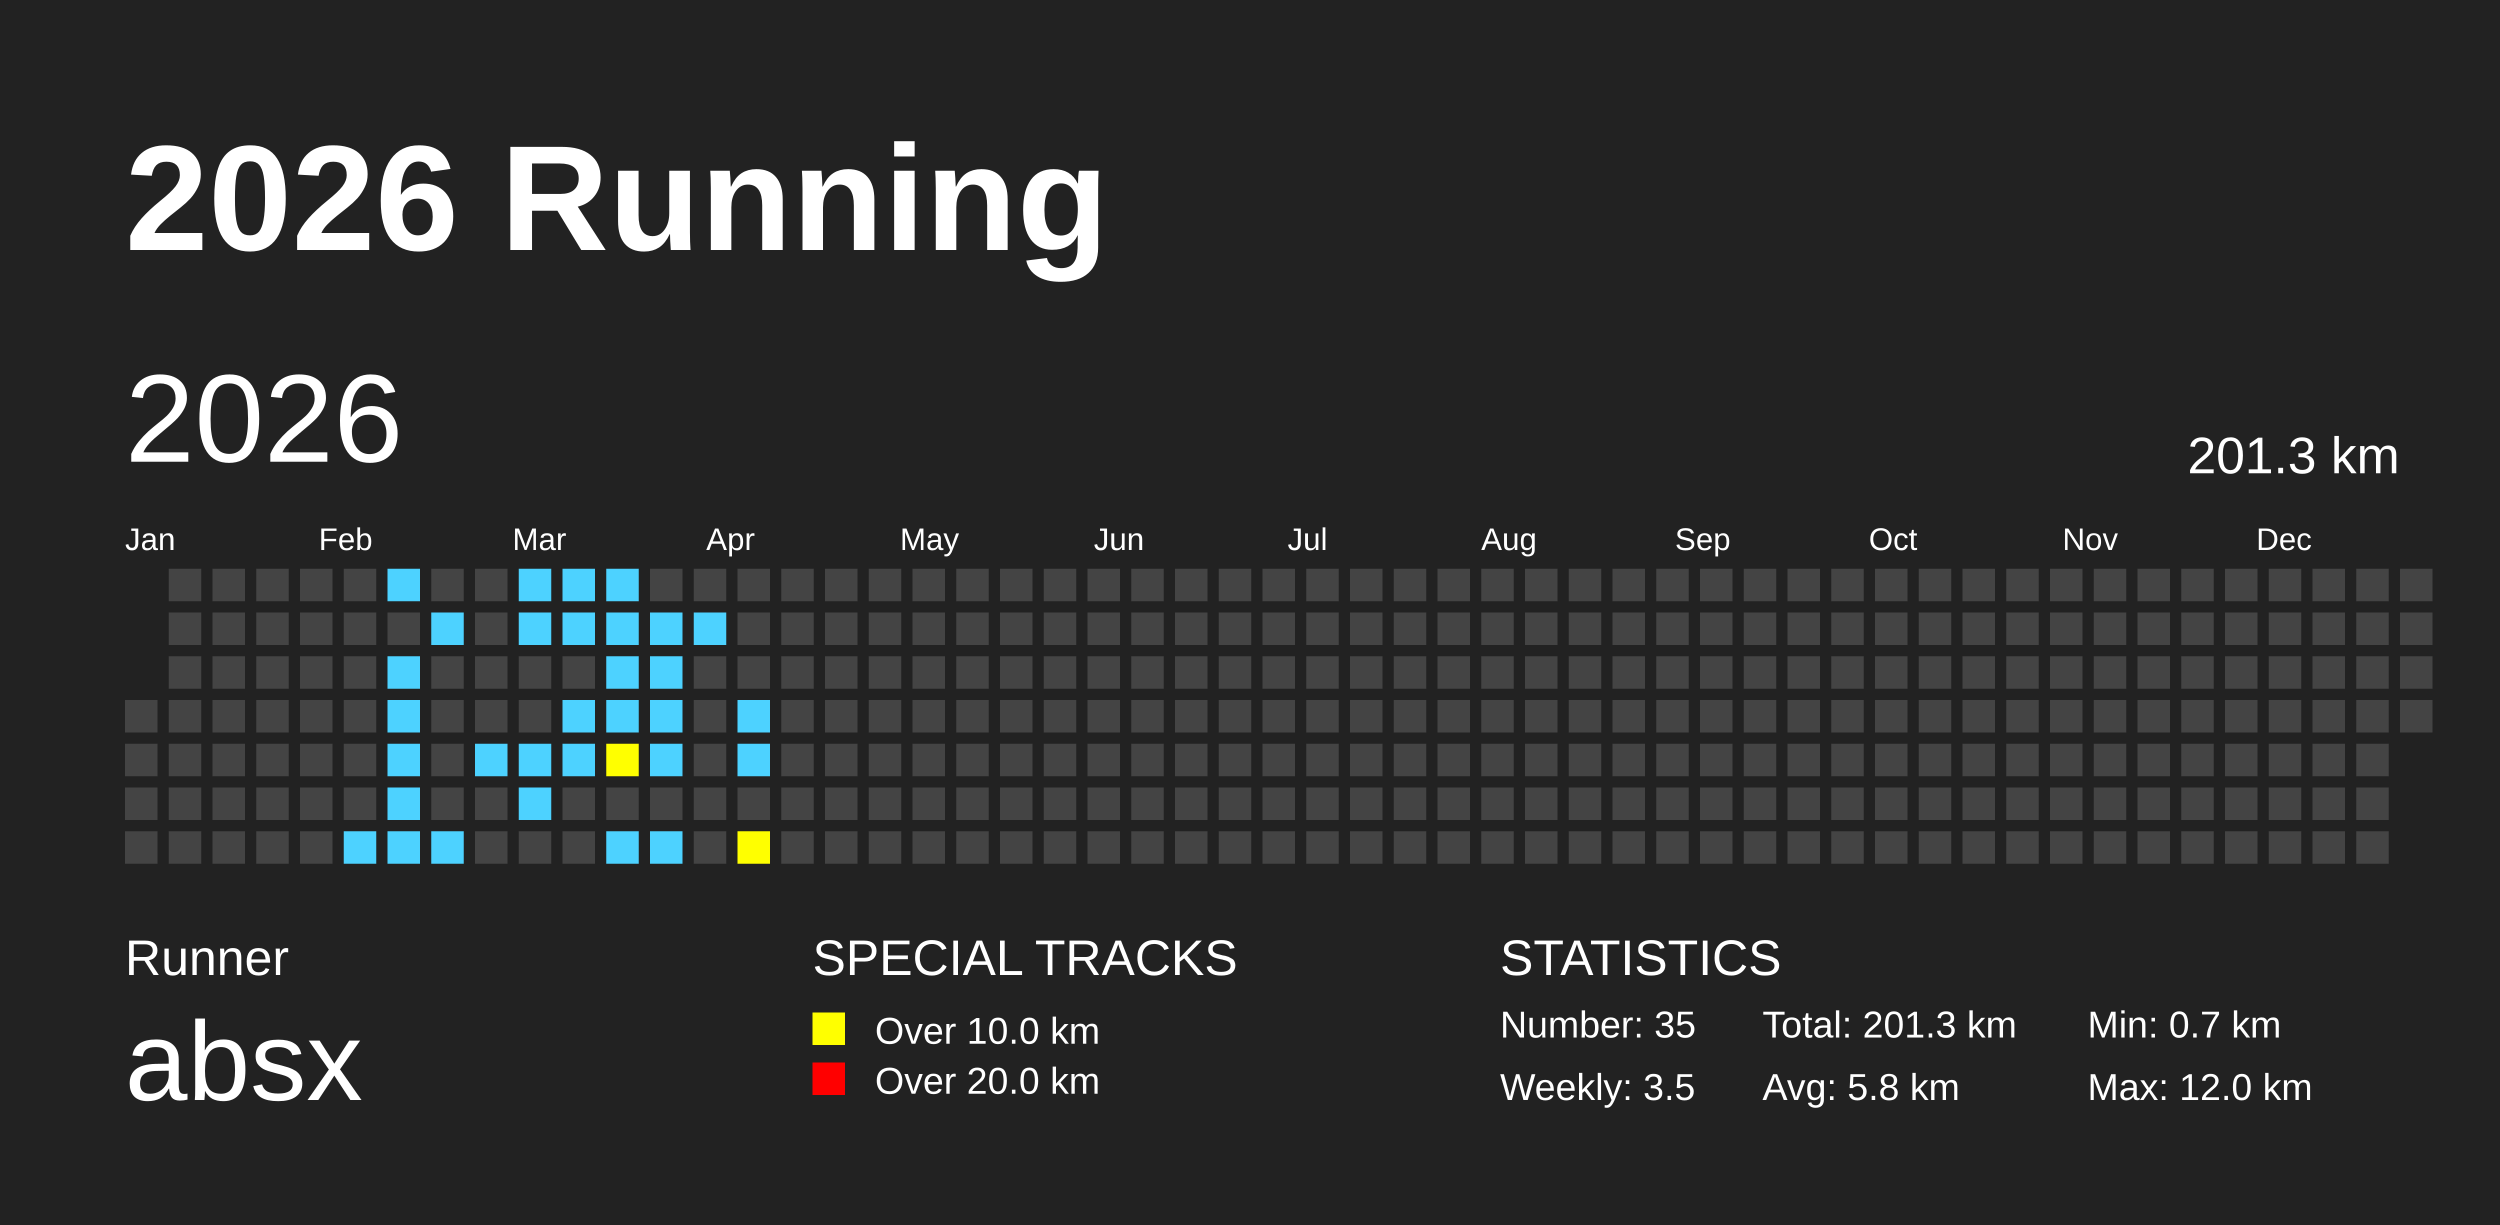
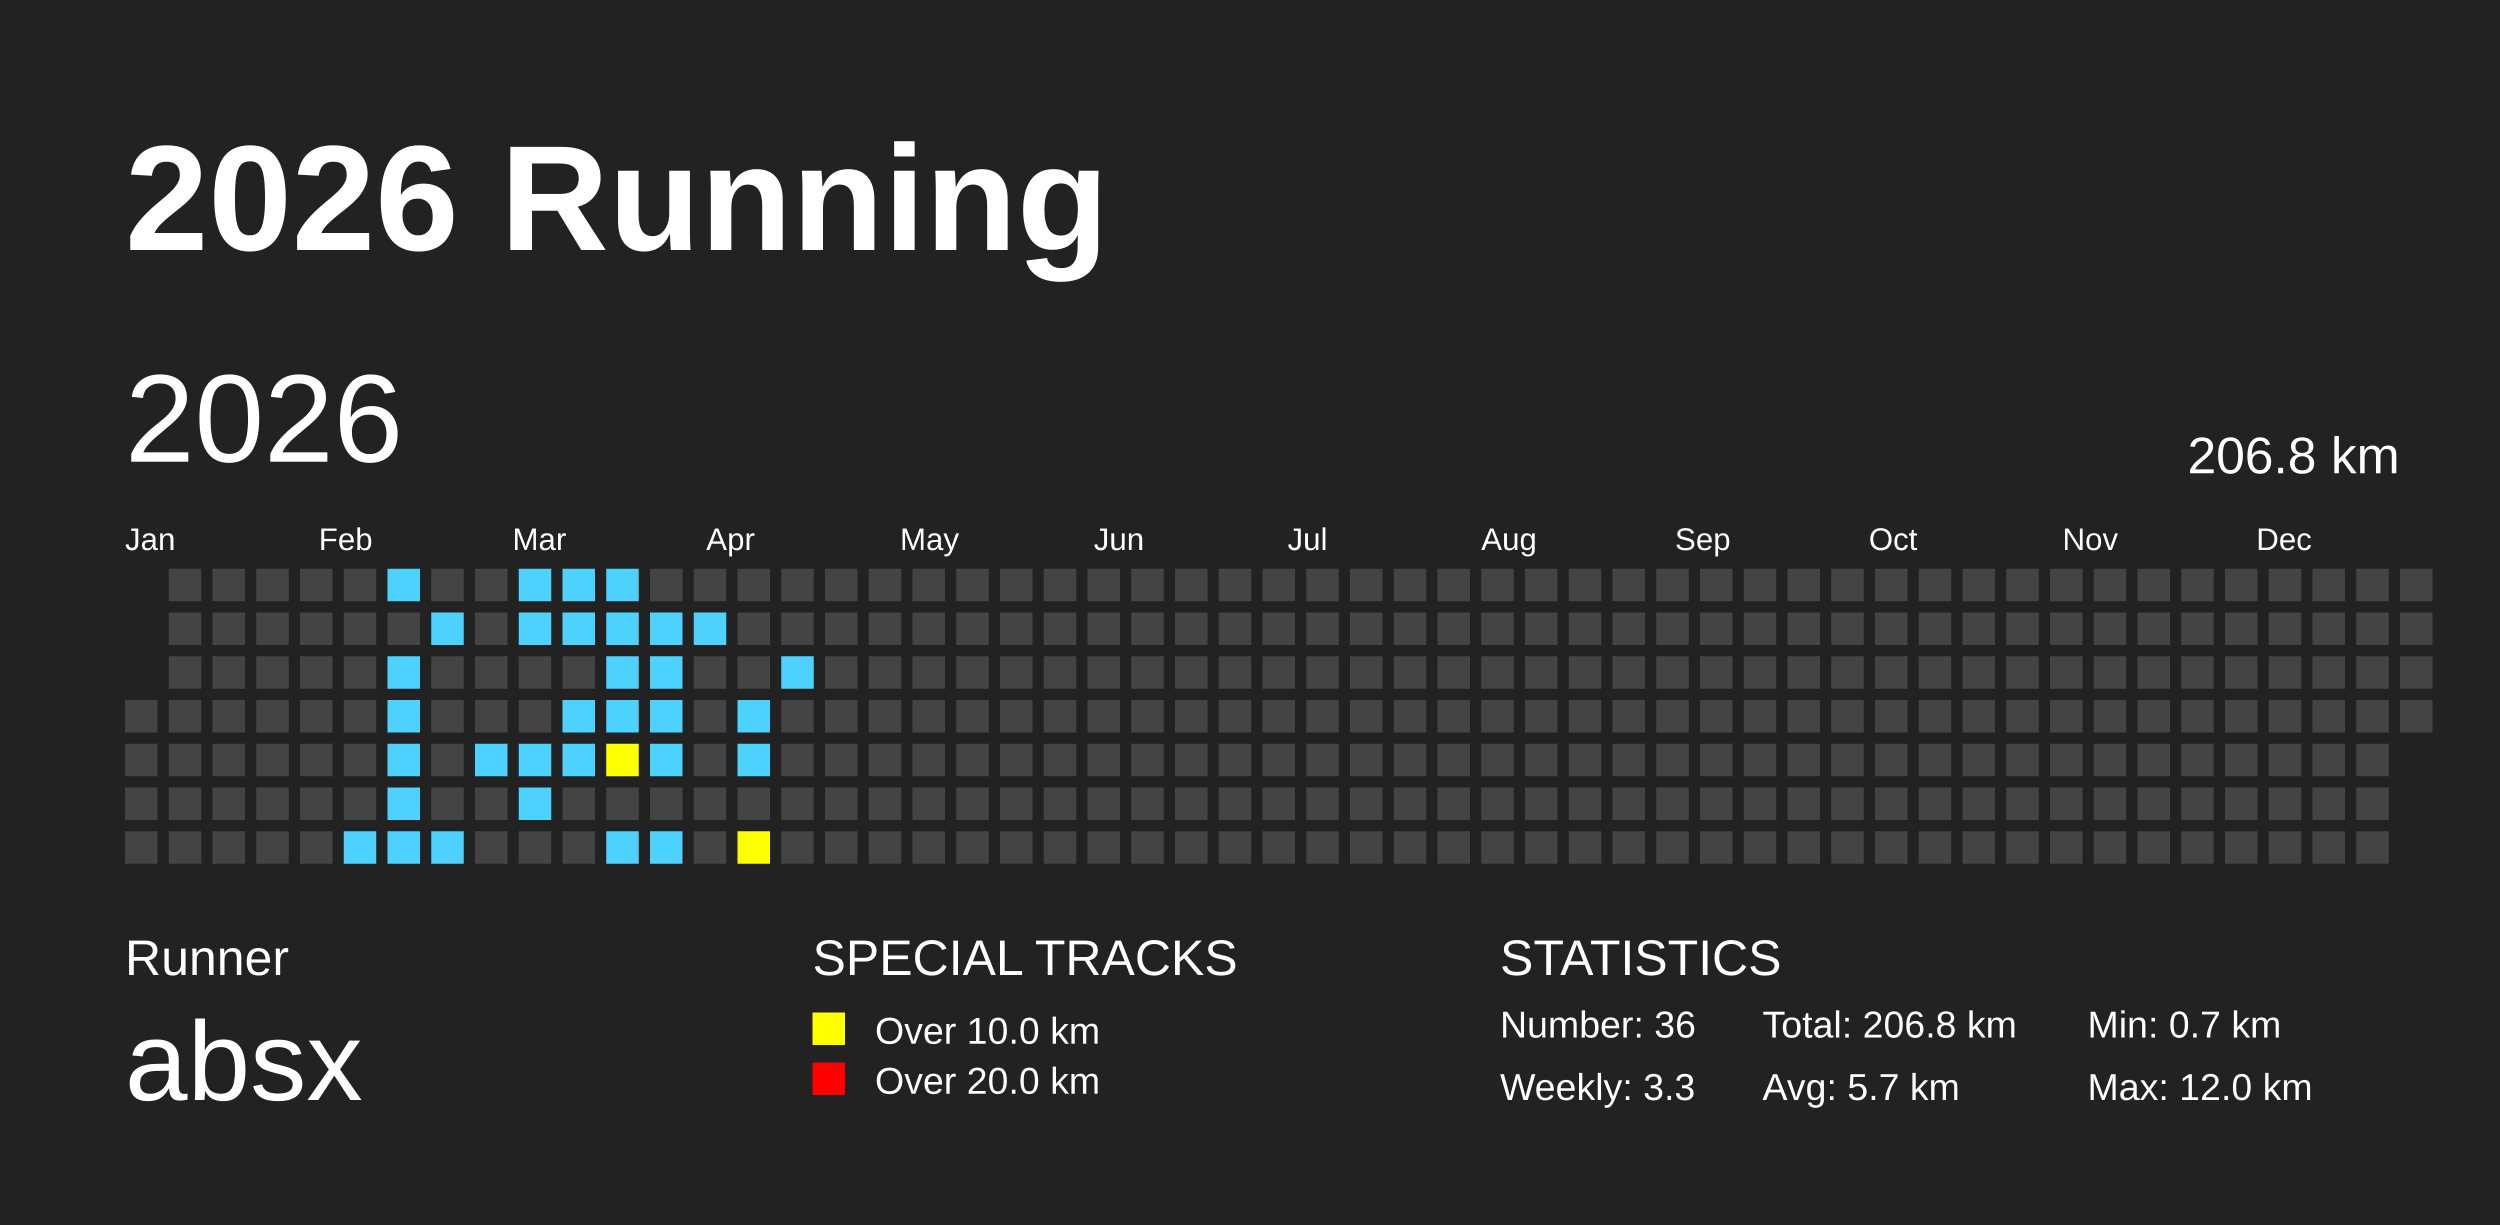
<svg xmlns="http://www.w3.org/2000/svg" baseProfile="full" height="98mm" version="1.1" viewBox="0,0,200,98" width="200mm">
  <defs />
  <rect fill="#222222" height="98" width="200" x="0" y="0" />
  <text fill="#FFFFFF" style="font-size:12px; font-family:Arial; font-weight:bold;" x="10" y="20">2026 Running</text>
  <text fill="#FFFFFF" style="font-size:4px; font-family:Arial" x="10" y="78">Runner</text>
  <text fill="#FFFFFF" style="font-size:9px; font-family:Arial" x="10" y="88">absx</text>
  <text fill="#FFFFFF" style="font-size:4px; font-family:Arial" x="65" y="78">SPECIAL TRACKS</text>
  <rect fill="yellow" height="2.6" width="2.6" x="65" y="81" />
  <text fill="#FFFFFF" style="font-size:3px; font-family:Arial" x="70" y="83.5">Over 10.0 km</text>
  <rect fill="red" height="2.6" width="2.6" x="65" y="85" />
  <text fill="#FFFFFF" style="font-size:3px; font-family:Arial" x="70" y="87.5">Over 20.0 km</text>
  <text fill="#FFFFFF" style="font-size:4px; font-family:Arial" x="120" y="78">STATISTICS</text>
-   <text fill="#FFFFFF" style="font-size:3px; font-family:Arial" x="120" y="83">Number: 35</text>
-   <text fill="#FFFFFF" style="font-size:3px; font-family:Arial" x="120" y="88">Weekly: 3.5</text>
-   <text fill="#FFFFFF" style="font-size:3px; font-family:Arial" x="141" y="83">Total: 201.3 km</text>
-   <text fill="#FFFFFF" style="font-size:3px; font-family:Arial" x="141" y="88">Avg: 5.8 km</text>
+   <text fill="#FFFFFF" style="font-size:3px; font-family:Arial" x="120" y="83">Number: 36</text>
+   <text fill="#FFFFFF" style="font-size:3px; font-family:Arial" x="120" y="88">Weekly: 3.3</text>
+   <text fill="#FFFFFF" style="font-size:3px; font-family:Arial" x="141" y="83">Total: 206.8 km</text>
+   <text fill="#FFFFFF" style="font-size:3px; font-family:Arial" x="141" y="88">Avg: 5.7 km</text>
  <text fill="#FFFFFF" style="font-size:3px; font-family:Arial" x="167" y="83">Min: 0.7 km</text>
  <text fill="#FFFFFF" style="font-size:3px; font-family:Arial" x="167" y="88">Max: 12.0 km</text>
  <text dominant-baseline="hanging" fill="#FFFFFF" style="font-size:10.0px; font-family:Arial;" x="10" y="30">2026</text>
-   <text dominant-baseline="hanging" fill="#FFFFFF" style="font-size:4.125px; font-family:Arial;" x="175" y="35">201.3 km</text>
+   <text dominant-baseline="hanging" fill="#FFFFFF" style="font-size:4.125px; font-family:Arial;" x="175" y="35">206.8 km</text>
  <text fill="#FFFFFF" style="font-size:2.5px; font-family:Arial" x="10.0" y="44">Jan</text>
  <text fill="#FFFFFF" style="font-size:2.5px; font-family:Arial" x="25.5" y="44">Feb</text>
  <text fill="#FFFFFF" style="font-size:2.5px; font-family:Arial" x="41.0" y="44">Mar</text>
  <text fill="#FFFFFF" style="font-size:2.5px; font-family:Arial" x="56.5" y="44">Apr</text>
  <text fill="#FFFFFF" style="font-size:2.5px; font-family:Arial" x="72.0" y="44">May</text>
  <text fill="#FFFFFF" style="font-size:2.5px; font-family:Arial" x="87.5" y="44">Jun</text>
  <text fill="#FFFFFF" style="font-size:2.5px; font-family:Arial" x="103.0" y="44">Jul</text>
  <text fill="#FFFFFF" style="font-size:2.5px; font-family:Arial" x="118.5" y="44">Aug</text>
  <text fill="#FFFFFF" style="font-size:2.5px; font-family:Arial" x="134.0" y="44">Sep</text>
  <text fill="#FFFFFF" style="font-size:2.5px; font-family:Arial" x="149.5" y="44">Oct</text>
  <text fill="#FFFFFF" style="font-size:2.5px; font-family:Arial" x="165.0" y="44">Nov</text>
  <text fill="#FFFFFF" style="font-size:2.5px; font-family:Arial" x="180.5" y="44">Dec</text>
  <rect fill="#444444" height="2.6" width="2.6" x="10.0" y="56.0" />
  <rect fill="#444444" height="2.6" width="2.6" x="10.0" y="59.5" />
  <rect fill="#444444" height="2.6" width="2.6" x="10.0" y="63.0" />
  <rect fill="#444444" height="2.6" width="2.6" x="10.0" y="66.5" />
  <rect fill="#444444" height="2.6" width="2.6" x="13.5" y="45.5" />
  <rect fill="#444444" height="2.6" width="2.6" x="13.5" y="49.0" />
  <rect fill="#444444" height="2.6" width="2.6" x="13.5" y="52.5" />
  <rect fill="#444444" height="2.6" width="2.6" x="13.5" y="56.0" />
  <rect fill="#444444" height="2.6" width="2.6" x="13.5" y="59.5" />
  <rect fill="#444444" height="2.6" width="2.6" x="13.5" y="63.0" />
  <rect fill="#444444" height="2.6" width="2.6" x="13.5" y="66.5" />
  <rect fill="#444444" height="2.6" width="2.6" x="17.0" y="45.5" />
  <rect fill="#444444" height="2.6" width="2.6" x="17.0" y="49.0" />
  <rect fill="#444444" height="2.6" width="2.6" x="17.0" y="52.5" />
  <rect fill="#444444" height="2.6" width="2.6" x="17.0" y="56.0" />
  <rect fill="#444444" height="2.6" width="2.6" x="17.0" y="59.5" />
  <rect fill="#444444" height="2.6" width="2.6" x="17.0" y="63.0" />
  <rect fill="#444444" height="2.6" width="2.6" x="17.0" y="66.5" />
  <rect fill="#444444" height="2.6" width="2.6" x="20.5" y="45.5" />
  <rect fill="#444444" height="2.6" width="2.6" x="20.5" y="49.0" />
  <rect fill="#444444" height="2.6" width="2.6" x="20.5" y="52.5" />
  <rect fill="#444444" height="2.6" width="2.6" x="20.5" y="56.0" />
  <rect fill="#444444" height="2.6" width="2.6" x="20.5" y="59.5" />
  <rect fill="#444444" height="2.6" width="2.6" x="20.5" y="63.0" />
  <rect fill="#444444" height="2.6" width="2.6" x="20.5" y="66.5" />
  <rect fill="#444444" height="2.6" width="2.6" x="24.0" y="45.5" />
  <rect fill="#444444" height="2.6" width="2.6" x="24.0" y="49.0" />
  <rect fill="#444444" height="2.6" width="2.6" x="24.0" y="52.5" />
  <rect fill="#444444" height="2.6" width="2.6" x="24.0" y="56.0" />
  <rect fill="#444444" height="2.6" width="2.6" x="24.0" y="59.5" />
  <rect fill="#444444" height="2.6" width="2.6" x="24.0" y="63.0" />
  <rect fill="#444444" height="2.6" width="2.6" x="24.0" y="66.5" />
  <rect fill="#444444" height="2.6" width="2.6" x="27.5" y="45.5" />
  <rect fill="#444444" height="2.6" width="2.6" x="27.5" y="49.0" />
  <rect fill="#444444" height="2.6" width="2.6" x="27.5" y="52.5" />
  <rect fill="#444444" height="2.6" width="2.6" x="27.5" y="56.0" />
  <rect fill="#444444" height="2.6" width="2.6" x="27.5" y="59.5" />
  <rect fill="#444444" height="2.6" width="2.6" x="27.5" y="63.0" />
  <rect fill="#4DD2FF" height="2.6" width="2.6" x="27.5" y="66.5" />
  <rect fill="#4DD2FF" height="2.6" width="2.6" x="31.0" y="45.5" />
  <rect fill="#444444" height="2.6" width="2.6" x="31.0" y="49.0" />
  <rect fill="#4DD2FF" height="2.6" width="2.6" x="31.0" y="52.5" />
  <rect fill="#4DD2FF" height="2.6" width="2.6" x="31.0" y="56.0" />
  <rect fill="#4DD2FF" height="2.6" width="2.6" x="31.0" y="59.5" />
  <rect fill="#4DD2FF" height="2.6" width="2.6" x="31.0" y="63.0" />
  <rect fill="#4DD2FF" height="2.6" width="2.6" x="31.0" y="66.5" />
  <rect fill="#444444" height="2.6" width="2.6" x="34.5" y="45.5" />
  <rect fill="#4DD2FF" height="2.6" width="2.6" x="34.5" y="49.0" />
  <rect fill="#444444" height="2.6" width="2.6" x="34.5" y="52.5" />
  <rect fill="#444444" height="2.6" width="2.6" x="34.5" y="56.0" />
  <rect fill="#444444" height="2.6" width="2.6" x="34.5" y="59.5" />
  <rect fill="#444444" height="2.6" width="2.6" x="34.5" y="63.0" />
  <rect fill="#4DD2FF" height="2.6" width="2.6" x="34.5" y="66.5" />
  <rect fill="#444444" height="2.6" width="2.6" x="38.0" y="45.5" />
  <rect fill="#444444" height="2.6" width="2.6" x="38.0" y="49.0" />
  <rect fill="#444444" height="2.6" width="2.6" x="38.0" y="52.5" />
  <rect fill="#444444" height="2.6" width="2.6" x="38.0" y="56.0" />
  <rect fill="#4DD2FF" height="2.6" width="2.6" x="38.0" y="59.5" />
  <rect fill="#444444" height="2.6" width="2.6" x="38.0" y="63.0" />
  <rect fill="#444444" height="2.6" width="2.6" x="38.0" y="66.5" />
  <rect fill="#4DD2FF" height="2.6" width="2.6" x="41.5" y="45.5" />
  <rect fill="#4DD2FF" height="2.6" width="2.6" x="41.5" y="49.0" />
  <rect fill="#444444" height="2.6" width="2.6" x="41.5" y="52.5" />
  <rect fill="#444444" height="2.6" width="2.6" x="41.5" y="56.0" />
  <rect fill="#4DD2FF" height="2.6" width="2.6" x="41.5" y="59.5" />
  <rect fill="#4DD2FF" height="2.6" width="2.6" x="41.5" y="63.0" />
  <rect fill="#444444" height="2.6" width="2.6" x="41.5" y="66.5" />
  <rect fill="#4DD2FF" height="2.6" width="2.6" x="45.0" y="45.5" />
  <rect fill="#4DD2FF" height="2.6" width="2.6" x="45.0" y="49.0" />
  <rect fill="#444444" height="2.6" width="2.6" x="45.0" y="52.5" />
  <rect fill="#4DD2FF" height="2.6" width="2.6" x="45.0" y="56.0" />
  <rect fill="#4DD2FF" height="2.6" width="2.6" x="45.0" y="59.5" />
  <rect fill="#444444" height="2.6" width="2.6" x="45.0" y="63.0" />
  <rect fill="#444444" height="2.6" width="2.6" x="45.0" y="66.5" />
  <rect fill="#4DD2FF" height="2.6" width="2.6" x="48.5" y="45.5" />
  <rect fill="#4DD2FF" height="2.6" width="2.6" x="48.5" y="49.0" />
  <rect fill="#4DD2FF" height="2.6" width="2.6" x="48.5" y="52.5" />
  <rect fill="#4DD2FF" height="2.6" width="2.6" x="48.5" y="56.0" />
  <rect fill="yellow" height="2.6" width="2.6" x="48.5" y="59.5" />
  <rect fill="#444444" height="2.6" width="2.6" x="48.5" y="63.0" />
  <rect fill="#4DD2FF" height="2.6" width="2.6" x="48.5" y="66.5" />
  <rect fill="#444444" height="2.6" width="2.6" x="52.0" y="45.5" />
  <rect fill="#4DD2FF" height="2.6" width="2.6" x="52.0" y="49.0" />
  <rect fill="#4DD2FF" height="2.6" width="2.6" x="52.0" y="52.5" />
  <rect fill="#4DD2FF" height="2.6" width="2.6" x="52.0" y="56.0" />
  <rect fill="#4DD2FF" height="2.6" width="2.6" x="52.0" y="59.5" />
  <rect fill="#444444" height="2.6" width="2.6" x="52.0" y="63.0" />
  <rect fill="#4DD2FF" height="2.6" width="2.6" x="52.0" y="66.5" />
  <rect fill="#444444" height="2.6" width="2.6" x="55.5" y="45.5" />
  <rect fill="#4DD2FF" height="2.6" width="2.6" x="55.5" y="49.0" />
  <rect fill="#444444" height="2.6" width="2.6" x="55.5" y="52.5" />
  <rect fill="#444444" height="2.6" width="2.6" x="55.5" y="56.0" />
  <rect fill="#444444" height="2.6" width="2.6" x="55.5" y="59.5" />
  <rect fill="#444444" height="2.6" width="2.6" x="55.5" y="63.0" />
  <rect fill="#444444" height="2.6" width="2.6" x="55.5" y="66.5" />
  <rect fill="#444444" height="2.6" width="2.6" x="59.0" y="45.5" />
  <rect fill="#444444" height="2.6" width="2.6" x="59.0" y="49.0" />
  <rect fill="#444444" height="2.6" width="2.6" x="59.0" y="52.5" />
  <rect fill="#4DD2FF" height="2.6" width="2.6" x="59.0" y="56.0" />
  <rect fill="#4DD2FF" height="2.6" width="2.6" x="59.0" y="59.5" />
  <rect fill="#444444" height="2.6" width="2.6" x="59.0" y="63.0" />
  <rect fill="yellow" height="2.6" width="2.6" x="59.0" y="66.5" />
  <rect fill="#444444" height="2.6" width="2.6" x="62.5" y="45.5" />
  <rect fill="#444444" height="2.6" width="2.6" x="62.5" y="49.0" />
-   <rect fill="#444444" height="2.6" width="2.6" x="62.5" y="52.5" />
+   <rect fill="#4DD2FF" height="2.6" width="2.6" x="62.5" y="52.5" />
  <rect fill="#444444" height="2.6" width="2.6" x="62.5" y="56.0" />
  <rect fill="#444444" height="2.6" width="2.6" x="62.5" y="59.5" />
  <rect fill="#444444" height="2.6" width="2.6" x="62.5" y="63.0" />
  <rect fill="#444444" height="2.6" width="2.6" x="62.5" y="66.5" />
  <rect fill="#444444" height="2.6" width="2.6" x="66.0" y="45.5" />
  <rect fill="#444444" height="2.6" width="2.6" x="66.0" y="49.0" />
  <rect fill="#444444" height="2.6" width="2.6" x="66.0" y="52.5" />
  <rect fill="#444444" height="2.6" width="2.6" x="66.0" y="56.0" />
  <rect fill="#444444" height="2.6" width="2.6" x="66.0" y="59.5" />
  <rect fill="#444444" height="2.6" width="2.6" x="66.0" y="63.0" />
  <rect fill="#444444" height="2.6" width="2.6" x="66.0" y="66.5" />
  <rect fill="#444444" height="2.6" width="2.6" x="69.5" y="45.5" />
  <rect fill="#444444" height="2.6" width="2.6" x="69.5" y="49.0" />
  <rect fill="#444444" height="2.6" width="2.6" x="69.5" y="52.5" />
  <rect fill="#444444" height="2.6" width="2.6" x="69.5" y="56.0" />
  <rect fill="#444444" height="2.6" width="2.6" x="69.5" y="59.5" />
  <rect fill="#444444" height="2.6" width="2.6" x="69.5" y="63.0" />
  <rect fill="#444444" height="2.6" width="2.6" x="69.5" y="66.5" />
  <rect fill="#444444" height="2.6" width="2.6" x="73.0" y="45.5" />
  <rect fill="#444444" height="2.6" width="2.6" x="73.0" y="49.0" />
  <rect fill="#444444" height="2.6" width="2.6" x="73.0" y="52.5" />
  <rect fill="#444444" height="2.6" width="2.6" x="73.0" y="56.0" />
  <rect fill="#444444" height="2.6" width="2.6" x="73.0" y="59.5" />
  <rect fill="#444444" height="2.6" width="2.6" x="73.0" y="63.0" />
  <rect fill="#444444" height="2.6" width="2.6" x="73.0" y="66.5" />
  <rect fill="#444444" height="2.6" width="2.6" x="76.5" y="45.5" />
  <rect fill="#444444" height="2.6" width="2.6" x="76.5" y="49.0" />
  <rect fill="#444444" height="2.6" width="2.6" x="76.5" y="52.5" />
  <rect fill="#444444" height="2.6" width="2.6" x="76.5" y="56.0" />
  <rect fill="#444444" height="2.6" width="2.6" x="76.5" y="59.5" />
  <rect fill="#444444" height="2.6" width="2.6" x="76.5" y="63.0" />
  <rect fill="#444444" height="2.6" width="2.6" x="76.5" y="66.5" />
  <rect fill="#444444" height="2.6" width="2.6" x="80.0" y="45.5" />
  <rect fill="#444444" height="2.6" width="2.6" x="80.0" y="49.0" />
  <rect fill="#444444" height="2.6" width="2.6" x="80.0" y="52.5" />
  <rect fill="#444444" height="2.6" width="2.6" x="80.0" y="56.0" />
  <rect fill="#444444" height="2.6" width="2.6" x="80.0" y="59.5" />
  <rect fill="#444444" height="2.6" width="2.6" x="80.0" y="63.0" />
  <rect fill="#444444" height="2.6" width="2.6" x="80.0" y="66.5" />
  <rect fill="#444444" height="2.6" width="2.6" x="83.5" y="45.5" />
  <rect fill="#444444" height="2.6" width="2.6" x="83.5" y="49.0" />
  <rect fill="#444444" height="2.6" width="2.6" x="83.5" y="52.5" />
  <rect fill="#444444" height="2.6" width="2.6" x="83.5" y="56.0" />
  <rect fill="#444444" height="2.6" width="2.6" x="83.5" y="59.5" />
  <rect fill="#444444" height="2.6" width="2.6" x="83.5" y="63.0" />
  <rect fill="#444444" height="2.6" width="2.6" x="83.5" y="66.5" />
  <rect fill="#444444" height="2.6" width="2.6" x="87.0" y="45.5" />
  <rect fill="#444444" height="2.6" width="2.6" x="87.0" y="49.0" />
  <rect fill="#444444" height="2.6" width="2.6" x="87.0" y="52.5" />
  <rect fill="#444444" height="2.6" width="2.6" x="87.0" y="56.0" />
  <rect fill="#444444" height="2.6" width="2.6" x="87.0" y="59.5" />
  <rect fill="#444444" height="2.6" width="2.6" x="87.0" y="63.0" />
  <rect fill="#444444" height="2.6" width="2.6" x="87.0" y="66.5" />
  <rect fill="#444444" height="2.6" width="2.6" x="90.5" y="45.5" />
  <rect fill="#444444" height="2.6" width="2.6" x="90.5" y="49.0" />
  <rect fill="#444444" height="2.6" width="2.6" x="90.5" y="52.5" />
  <rect fill="#444444" height="2.6" width="2.6" x="90.5" y="56.0" />
  <rect fill="#444444" height="2.6" width="2.6" x="90.5" y="59.5" />
  <rect fill="#444444" height="2.6" width="2.6" x="90.5" y="63.0" />
  <rect fill="#444444" height="2.6" width="2.6" x="90.5" y="66.5" />
  <rect fill="#444444" height="2.6" width="2.6" x="94.0" y="45.5" />
  <rect fill="#444444" height="2.6" width="2.6" x="94.0" y="49.0" />
  <rect fill="#444444" height="2.6" width="2.6" x="94.0" y="52.5" />
  <rect fill="#444444" height="2.6" width="2.6" x="94.0" y="56.0" />
  <rect fill="#444444" height="2.6" width="2.6" x="94.0" y="59.5" />
  <rect fill="#444444" height="2.6" width="2.6" x="94.0" y="63.0" />
  <rect fill="#444444" height="2.6" width="2.6" x="94.0" y="66.5" />
  <rect fill="#444444" height="2.6" width="2.6" x="97.5" y="45.5" />
  <rect fill="#444444" height="2.6" width="2.6" x="97.5" y="49.0" />
  <rect fill="#444444" height="2.6" width="2.6" x="97.5" y="52.5" />
  <rect fill="#444444" height="2.6" width="2.6" x="97.5" y="56.0" />
  <rect fill="#444444" height="2.6" width="2.6" x="97.5" y="59.5" />
  <rect fill="#444444" height="2.6" width="2.6" x="97.5" y="63.0" />
  <rect fill="#444444" height="2.6" width="2.6" x="97.5" y="66.5" />
  <rect fill="#444444" height="2.6" width="2.6" x="101.0" y="45.5" />
  <rect fill="#444444" height="2.6" width="2.6" x="101.0" y="49.0" />
  <rect fill="#444444" height="2.6" width="2.6" x="101.0" y="52.5" />
  <rect fill="#444444" height="2.6" width="2.6" x="101.0" y="56.0" />
  <rect fill="#444444" height="2.6" width="2.6" x="101.0" y="59.5" />
  <rect fill="#444444" height="2.6" width="2.6" x="101.0" y="63.0" />
  <rect fill="#444444" height="2.6" width="2.6" x="101.0" y="66.5" />
  <rect fill="#444444" height="2.6" width="2.6" x="104.5" y="45.5" />
  <rect fill="#444444" height="2.6" width="2.6" x="104.5" y="49.0" />
  <rect fill="#444444" height="2.6" width="2.6" x="104.5" y="52.5" />
  <rect fill="#444444" height="2.6" width="2.6" x="104.5" y="56.0" />
  <rect fill="#444444" height="2.6" width="2.6" x="104.5" y="59.5" />
  <rect fill="#444444" height="2.6" width="2.6" x="104.5" y="63.0" />
  <rect fill="#444444" height="2.6" width="2.6" x="104.5" y="66.5" />
  <rect fill="#444444" height="2.6" width="2.6" x="108.0" y="45.5" />
  <rect fill="#444444" height="2.6" width="2.6" x="108.0" y="49.0" />
  <rect fill="#444444" height="2.6" width="2.6" x="108.0" y="52.5" />
  <rect fill="#444444" height="2.6" width="2.6" x="108.0" y="56.0" />
  <rect fill="#444444" height="2.6" width="2.6" x="108.0" y="59.5" />
  <rect fill="#444444" height="2.6" width="2.6" x="108.0" y="63.0" />
  <rect fill="#444444" height="2.6" width="2.6" x="108.0" y="66.5" />
  <rect fill="#444444" height="2.6" width="2.6" x="111.5" y="45.5" />
  <rect fill="#444444" height="2.6" width="2.6" x="111.5" y="49.0" />
  <rect fill="#444444" height="2.6" width="2.6" x="111.5" y="52.5" />
  <rect fill="#444444" height="2.6" width="2.6" x="111.5" y="56.0" />
  <rect fill="#444444" height="2.6" width="2.6" x="111.5" y="59.5" />
  <rect fill="#444444" height="2.6" width="2.6" x="111.5" y="63.0" />
  <rect fill="#444444" height="2.6" width="2.6" x="111.5" y="66.5" />
  <rect fill="#444444" height="2.6" width="2.6" x="115.0" y="45.5" />
  <rect fill="#444444" height="2.6" width="2.6" x="115.0" y="49.0" />
  <rect fill="#444444" height="2.6" width="2.6" x="115.0" y="52.5" />
  <rect fill="#444444" height="2.6" width="2.6" x="115.0" y="56.0" />
  <rect fill="#444444" height="2.6" width="2.6" x="115.0" y="59.5" />
  <rect fill="#444444" height="2.6" width="2.6" x="115.0" y="63.0" />
  <rect fill="#444444" height="2.6" width="2.6" x="115.0" y="66.5" />
  <rect fill="#444444" height="2.6" width="2.6" x="118.5" y="45.5" />
  <rect fill="#444444" height="2.6" width="2.6" x="118.5" y="49.0" />
  <rect fill="#444444" height="2.6" width="2.6" x="118.5" y="52.5" />
  <rect fill="#444444" height="2.6" width="2.6" x="118.5" y="56.0" />
  <rect fill="#444444" height="2.6" width="2.6" x="118.5" y="59.5" />
  <rect fill="#444444" height="2.6" width="2.6" x="118.5" y="63.0" />
  <rect fill="#444444" height="2.6" width="2.6" x="118.5" y="66.5" />
  <rect fill="#444444" height="2.6" width="2.6" x="122.0" y="45.5" />
  <rect fill="#444444" height="2.6" width="2.6" x="122.0" y="49.0" />
  <rect fill="#444444" height="2.6" width="2.6" x="122.0" y="52.5" />
  <rect fill="#444444" height="2.6" width="2.6" x="122.0" y="56.0" />
  <rect fill="#444444" height="2.6" width="2.6" x="122.0" y="59.5" />
  <rect fill="#444444" height="2.6" width="2.6" x="122.0" y="63.0" />
  <rect fill="#444444" height="2.6" width="2.6" x="122.0" y="66.5" />
  <rect fill="#444444" height="2.6" width="2.6" x="125.5" y="45.5" />
  <rect fill="#444444" height="2.6" width="2.6" x="125.5" y="49.0" />
  <rect fill="#444444" height="2.6" width="2.6" x="125.5" y="52.5" />
  <rect fill="#444444" height="2.6" width="2.6" x="125.5" y="56.0" />
  <rect fill="#444444" height="2.6" width="2.6" x="125.5" y="59.5" />
  <rect fill="#444444" height="2.6" width="2.6" x="125.5" y="63.0" />
  <rect fill="#444444" height="2.6" width="2.6" x="125.5" y="66.5" />
  <rect fill="#444444" height="2.6" width="2.6" x="129.0" y="45.5" />
  <rect fill="#444444" height="2.6" width="2.6" x="129.0" y="49.0" />
  <rect fill="#444444" height="2.6" width="2.6" x="129.0" y="52.5" />
  <rect fill="#444444" height="2.6" width="2.6" x="129.0" y="56.0" />
  <rect fill="#444444" height="2.6" width="2.6" x="129.0" y="59.5" />
  <rect fill="#444444" height="2.6" width="2.6" x="129.0" y="63.0" />
  <rect fill="#444444" height="2.6" width="2.6" x="129.0" y="66.5" />
  <rect fill="#444444" height="2.6" width="2.6" x="132.5" y="45.5" />
  <rect fill="#444444" height="2.6" width="2.6" x="132.5" y="49.0" />
  <rect fill="#444444" height="2.6" width="2.6" x="132.5" y="52.5" />
  <rect fill="#444444" height="2.6" width="2.6" x="132.5" y="56.0" />
  <rect fill="#444444" height="2.6" width="2.6" x="132.5" y="59.5" />
  <rect fill="#444444" height="2.6" width="2.6" x="132.5" y="63.0" />
  <rect fill="#444444" height="2.6" width="2.6" x="132.5" y="66.5" />
  <rect fill="#444444" height="2.6" width="2.6" x="136.0" y="45.5" />
  <rect fill="#444444" height="2.6" width="2.6" x="136.0" y="49.0" />
  <rect fill="#444444" height="2.6" width="2.6" x="136.0" y="52.5" />
  <rect fill="#444444" height="2.6" width="2.6" x="136.0" y="56.0" />
  <rect fill="#444444" height="2.6" width="2.6" x="136.0" y="59.5" />
  <rect fill="#444444" height="2.6" width="2.6" x="136.0" y="63.0" />
  <rect fill="#444444" height="2.6" width="2.6" x="136.0" y="66.5" />
  <rect fill="#444444" height="2.6" width="2.6" x="139.5" y="45.5" />
  <rect fill="#444444" height="2.6" width="2.6" x="139.5" y="49.0" />
  <rect fill="#444444" height="2.6" width="2.6" x="139.5" y="52.5" />
  <rect fill="#444444" height="2.6" width="2.6" x="139.5" y="56.0" />
  <rect fill="#444444" height="2.6" width="2.6" x="139.5" y="59.5" />
  <rect fill="#444444" height="2.6" width="2.6" x="139.5" y="63.0" />
  <rect fill="#444444" height="2.6" width="2.6" x="139.5" y="66.5" />
  <rect fill="#444444" height="2.6" width="2.6" x="143.0" y="45.5" />
  <rect fill="#444444" height="2.6" width="2.6" x="143.0" y="49.0" />
  <rect fill="#444444" height="2.6" width="2.6" x="143.0" y="52.5" />
  <rect fill="#444444" height="2.6" width="2.6" x="143.0" y="56.0" />
  <rect fill="#444444" height="2.6" width="2.6" x="143.0" y="59.5" />
  <rect fill="#444444" height="2.6" width="2.6" x="143.0" y="63.0" />
  <rect fill="#444444" height="2.6" width="2.6" x="143.0" y="66.5" />
  <rect fill="#444444" height="2.6" width="2.6" x="146.5" y="45.5" />
  <rect fill="#444444" height="2.6" width="2.6" x="146.5" y="49.0" />
  <rect fill="#444444" height="2.6" width="2.6" x="146.5" y="52.5" />
  <rect fill="#444444" height="2.6" width="2.6" x="146.5" y="56.0" />
  <rect fill="#444444" height="2.6" width="2.6" x="146.5" y="59.5" />
  <rect fill="#444444" height="2.6" width="2.6" x="146.5" y="63.0" />
  <rect fill="#444444" height="2.6" width="2.6" x="146.5" y="66.5" />
  <rect fill="#444444" height="2.6" width="2.6" x="150.0" y="45.5" />
  <rect fill="#444444" height="2.6" width="2.6" x="150.0" y="49.0" />
  <rect fill="#444444" height="2.6" width="2.6" x="150.0" y="52.5" />
  <rect fill="#444444" height="2.6" width="2.6" x="150.0" y="56.0" />
  <rect fill="#444444" height="2.6" width="2.6" x="150.0" y="59.5" />
  <rect fill="#444444" height="2.6" width="2.6" x="150.0" y="63.0" />
  <rect fill="#444444" height="2.6" width="2.6" x="150.0" y="66.5" />
  <rect fill="#444444" height="2.6" width="2.6" x="153.5" y="45.5" />
  <rect fill="#444444" height="2.6" width="2.6" x="153.5" y="49.0" />
  <rect fill="#444444" height="2.6" width="2.6" x="153.5" y="52.5" />
  <rect fill="#444444" height="2.6" width="2.6" x="153.5" y="56.0" />
  <rect fill="#444444" height="2.6" width="2.6" x="153.5" y="59.5" />
  <rect fill="#444444" height="2.6" width="2.6" x="153.5" y="63.0" />
  <rect fill="#444444" height="2.6" width="2.6" x="153.5" y="66.5" />
  <rect fill="#444444" height="2.6" width="2.6" x="157.0" y="45.5" />
  <rect fill="#444444" height="2.6" width="2.6" x="157.0" y="49.0" />
  <rect fill="#444444" height="2.6" width="2.6" x="157.0" y="52.5" />
  <rect fill="#444444" height="2.6" width="2.6" x="157.0" y="56.0" />
  <rect fill="#444444" height="2.6" width="2.6" x="157.0" y="59.5" />
  <rect fill="#444444" height="2.6" width="2.6" x="157.0" y="63.0" />
  <rect fill="#444444" height="2.6" width="2.6" x="157.0" y="66.5" />
  <rect fill="#444444" height="2.6" width="2.6" x="160.5" y="45.5" />
  <rect fill="#444444" height="2.6" width="2.6" x="160.5" y="49.0" />
  <rect fill="#444444" height="2.6" width="2.6" x="160.5" y="52.5" />
  <rect fill="#444444" height="2.6" width="2.6" x="160.5" y="56.0" />
  <rect fill="#444444" height="2.6" width="2.6" x="160.5" y="59.5" />
  <rect fill="#444444" height="2.6" width="2.6" x="160.5" y="63.0" />
  <rect fill="#444444" height="2.6" width="2.6" x="160.5" y="66.5" />
  <rect fill="#444444" height="2.6" width="2.6" x="164.0" y="45.5" />
  <rect fill="#444444" height="2.6" width="2.6" x="164.0" y="49.0" />
  <rect fill="#444444" height="2.6" width="2.6" x="164.0" y="52.5" />
  <rect fill="#444444" height="2.6" width="2.6" x="164.0" y="56.0" />
  <rect fill="#444444" height="2.6" width="2.6" x="164.0" y="59.5" />
  <rect fill="#444444" height="2.6" width="2.6" x="164.0" y="63.0" />
  <rect fill="#444444" height="2.6" width="2.6" x="164.0" y="66.5" />
  <rect fill="#444444" height="2.6" width="2.6" x="167.5" y="45.5" />
  <rect fill="#444444" height="2.6" width="2.6" x="167.5" y="49.0" />
  <rect fill="#444444" height="2.6" width="2.6" x="167.5" y="52.5" />
  <rect fill="#444444" height="2.6" width="2.6" x="167.5" y="56.0" />
  <rect fill="#444444" height="2.6" width="2.6" x="167.5" y="59.5" />
  <rect fill="#444444" height="2.6" width="2.6" x="167.5" y="63.0" />
  <rect fill="#444444" height="2.6" width="2.6" x="167.5" y="66.5" />
  <rect fill="#444444" height="2.6" width="2.6" x="171.0" y="45.5" />
  <rect fill="#444444" height="2.6" width="2.6" x="171.0" y="49.0" />
  <rect fill="#444444" height="2.6" width="2.6" x="171.0" y="52.5" />
  <rect fill="#444444" height="2.6" width="2.6" x="171.0" y="56.0" />
  <rect fill="#444444" height="2.6" width="2.6" x="171.0" y="59.5" />
  <rect fill="#444444" height="2.6" width="2.6" x="171.0" y="63.0" />
  <rect fill="#444444" height="2.6" width="2.6" x="171.0" y="66.5" />
  <rect fill="#444444" height="2.6" width="2.6" x="174.5" y="45.5" />
  <rect fill="#444444" height="2.6" width="2.6" x="174.5" y="49.0" />
  <rect fill="#444444" height="2.6" width="2.6" x="174.5" y="52.5" />
  <rect fill="#444444" height="2.6" width="2.6" x="174.5" y="56.0" />
  <rect fill="#444444" height="2.6" width="2.6" x="174.5" y="59.5" />
  <rect fill="#444444" height="2.6" width="2.6" x="174.5" y="63.0" />
  <rect fill="#444444" height="2.6" width="2.6" x="174.5" y="66.5" />
  <rect fill="#444444" height="2.6" width="2.6" x="178.0" y="45.5" />
  <rect fill="#444444" height="2.6" width="2.6" x="178.0" y="49.0" />
  <rect fill="#444444" height="2.6" width="2.6" x="178.0" y="52.5" />
  <rect fill="#444444" height="2.6" width="2.6" x="178.0" y="56.0" />
  <rect fill="#444444" height="2.6" width="2.6" x="178.0" y="59.5" />
  <rect fill="#444444" height="2.6" width="2.6" x="178.0" y="63.0" />
  <rect fill="#444444" height="2.6" width="2.6" x="178.0" y="66.5" />
  <rect fill="#444444" height="2.6" width="2.6" x="181.5" y="45.5" />
  <rect fill="#444444" height="2.6" width="2.6" x="181.5" y="49.0" />
  <rect fill="#444444" height="2.6" width="2.6" x="181.5" y="52.5" />
  <rect fill="#444444" height="2.6" width="2.6" x="181.5" y="56.0" />
  <rect fill="#444444" height="2.6" width="2.6" x="181.5" y="59.5" />
  <rect fill="#444444" height="2.6" width="2.6" x="181.5" y="63.0" />
  <rect fill="#444444" height="2.6" width="2.6" x="181.5" y="66.5" />
  <rect fill="#444444" height="2.6" width="2.6" x="185.0" y="45.5" />
  <rect fill="#444444" height="2.6" width="2.6" x="185.0" y="49.0" />
  <rect fill="#444444" height="2.6" width="2.6" x="185.0" y="52.5" />
  <rect fill="#444444" height="2.6" width="2.6" x="185.0" y="56.0" />
  <rect fill="#444444" height="2.6" width="2.6" x="185.0" y="59.5" />
  <rect fill="#444444" height="2.6" width="2.6" x="185.0" y="63.0" />
  <rect fill="#444444" height="2.6" width="2.6" x="185.0" y="66.5" />
  <rect fill="#444444" height="2.6" width="2.6" x="188.5" y="45.5" />
  <rect fill="#444444" height="2.6" width="2.6" x="188.5" y="49.0" />
  <rect fill="#444444" height="2.6" width="2.6" x="188.5" y="52.5" />
  <rect fill="#444444" height="2.6" width="2.6" x="188.5" y="56.0" />
  <rect fill="#444444" height="2.6" width="2.6" x="188.5" y="59.5" />
  <rect fill="#444444" height="2.6" width="2.6" x="188.5" y="63.0" />
  <rect fill="#444444" height="2.6" width="2.6" x="188.5" y="66.5" />
  <rect fill="#444444" height="2.6" width="2.6" x="192.0" y="45.5" />
  <rect fill="#444444" height="2.6" width="2.6" x="192.0" y="49.0" />
  <rect fill="#444444" height="2.6" width="2.6" x="192.0" y="52.5" />
  <rect fill="#444444" height="2.6" width="2.6" x="192.0" y="56.0" />
</svg>
